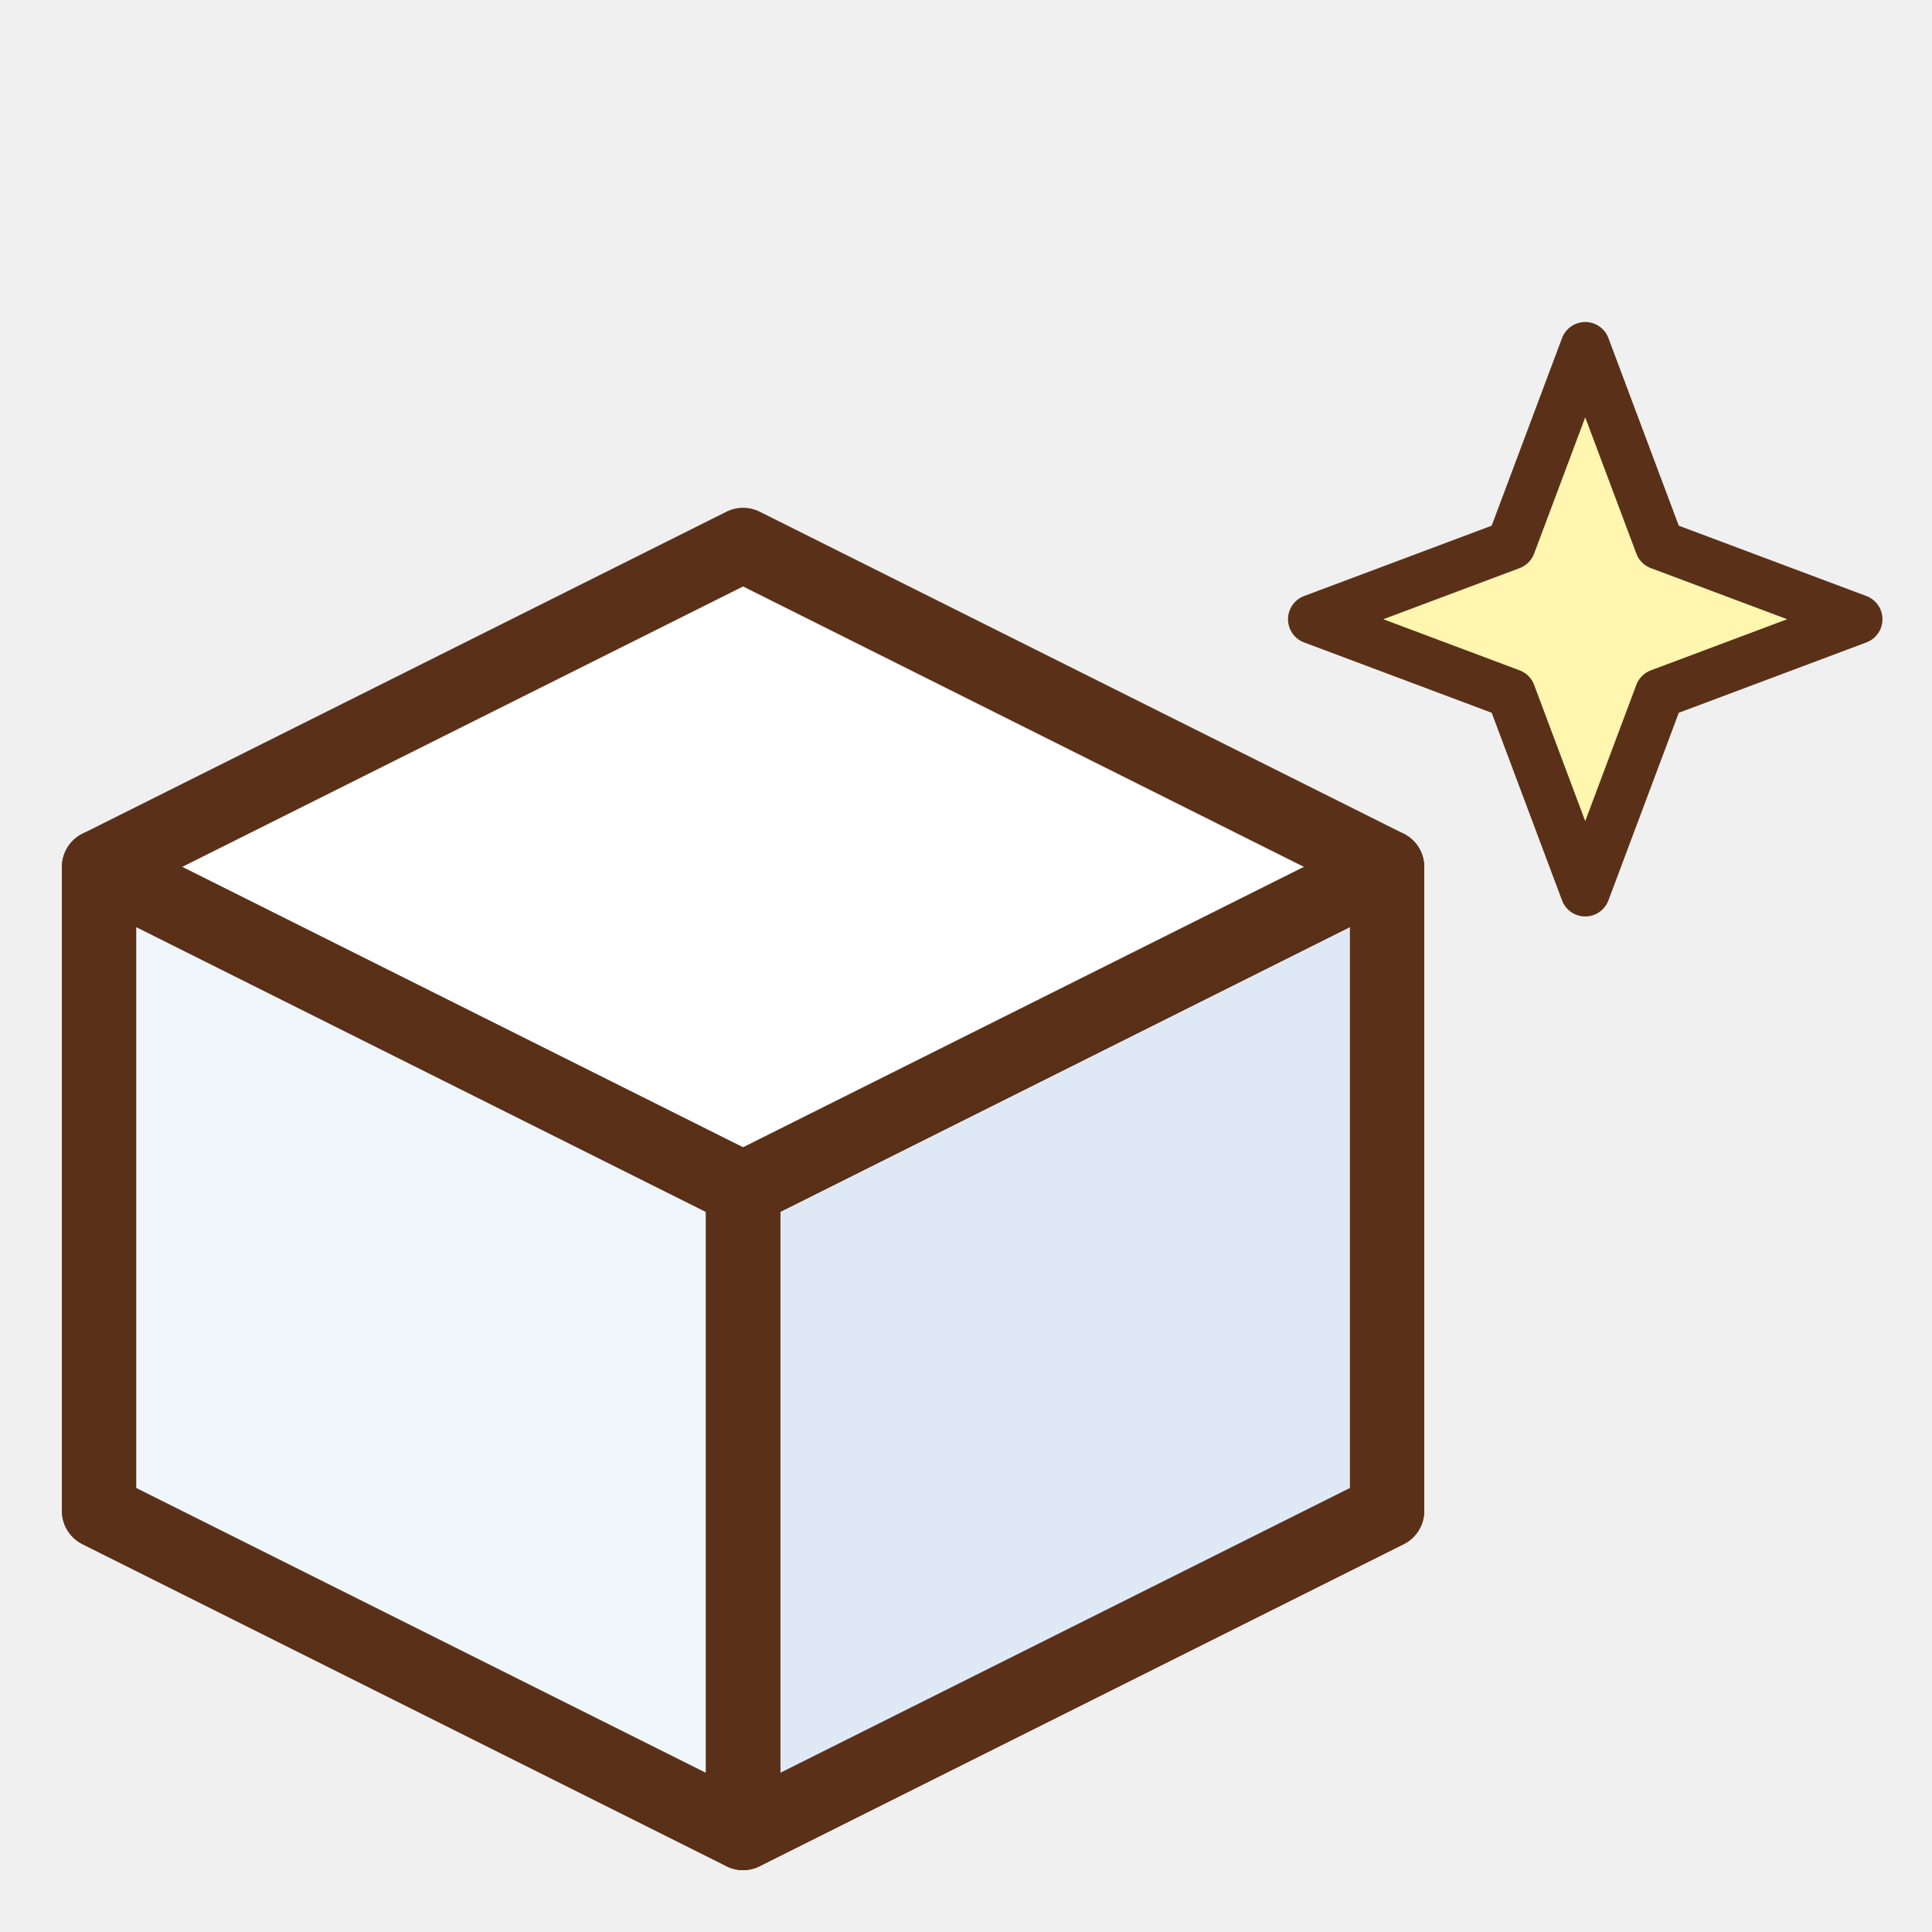
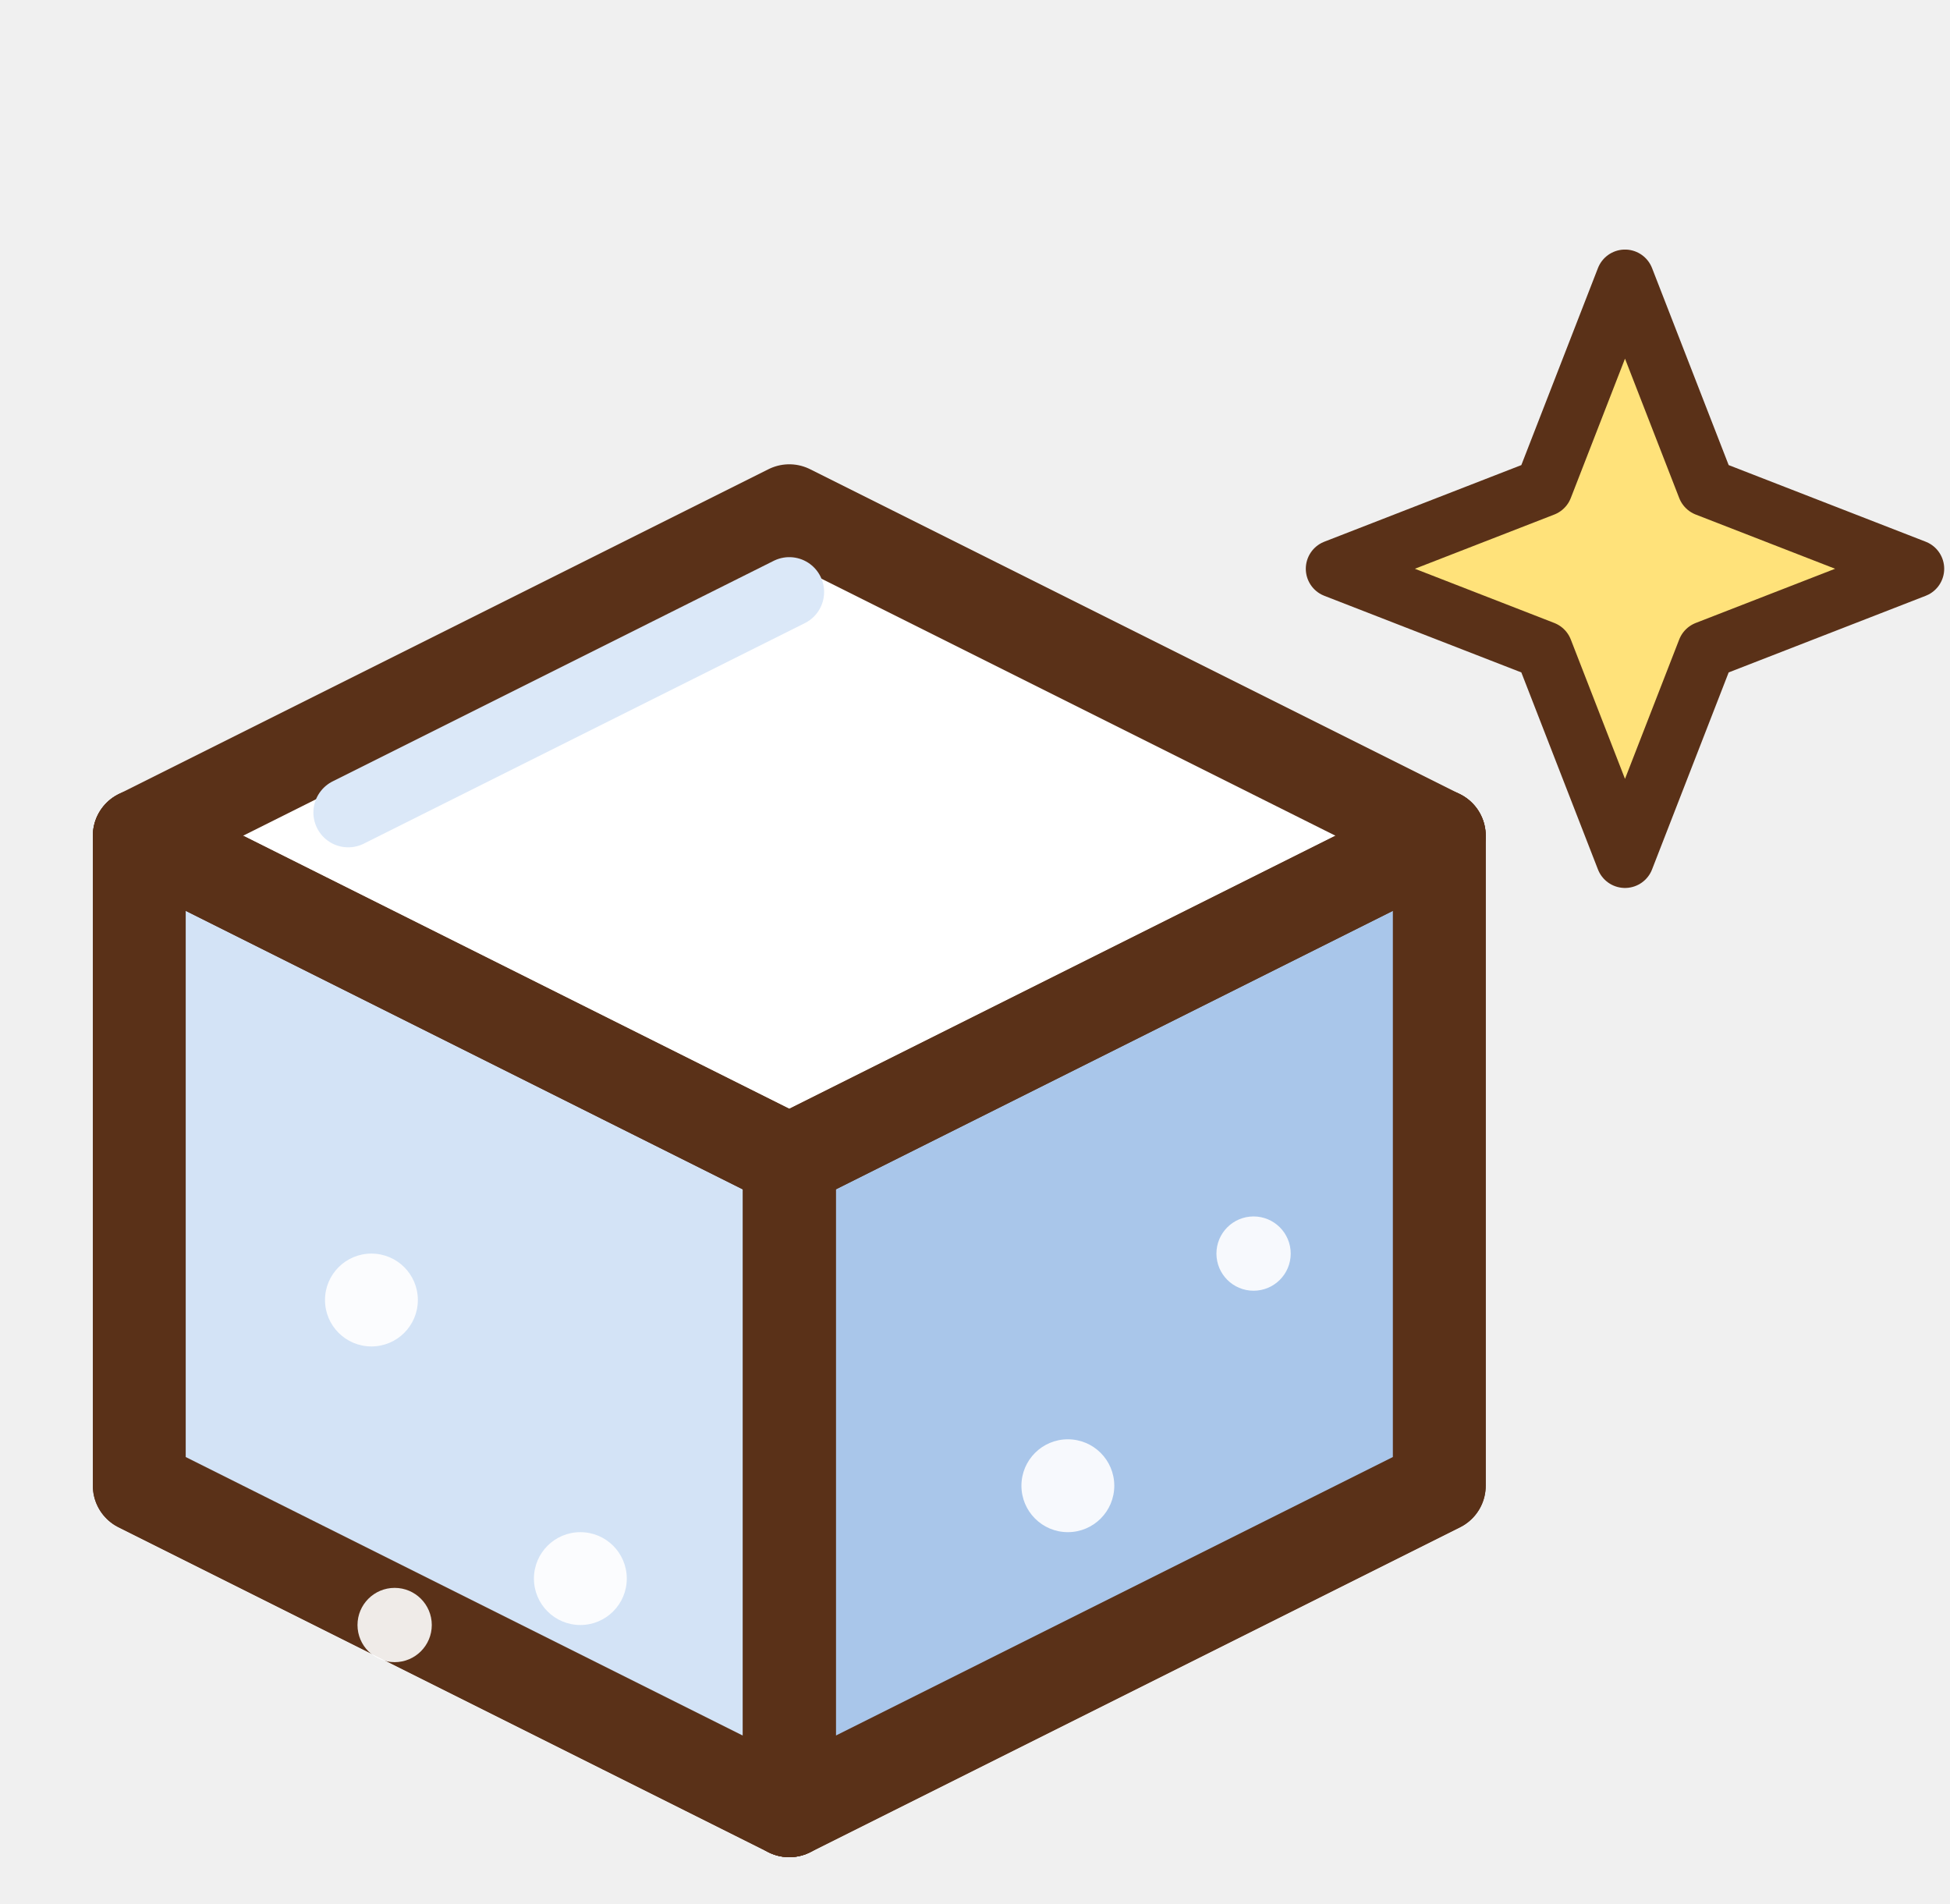
- <svg xmlns="http://www.w3.org/2000/svg" viewBox="-30 -66 78 78" width="78" height="78">
-   <defs>
-     <linearGradient id="sky" x1="0" y1="0" x2="0" y2="1">
-       <stop offset="0" stop-color="#cdeffd" />
-       <stop offset="1" stop-color="#eaf8d8" />
-     </linearGradient>
-     <linearGradient id="antBody" x1="0" y1="0" x2="0" y2="1">
-       <stop offset="0" stop-color="#f08a4b" />
-       <stop offset="1" stop-color="#c9532a" />
-     </linearGradient>
-     <linearGradient id="beeBody" x1="0" y1="0" x2="0" y2="1">
-       <stop offset="0" stop-color="#ffdc5e" />
-       <stop offset="1" stop-color="#f5a623" />
-     </linearGradient>
-     <linearGradient id="bugBody" x1="0" y1="0" x2="0" y2="1">
-       <stop offset="0" stop-color="#a6cf5a" />
-       <stop offset="1" stop-color="#5f9a3a" />
-     </linearGradient>
-     <linearGradient id="hive" x1="0" y1="0" x2="1" y2="0">
-       <stop offset="0" stop-color="#ffd978" />
-       <stop offset=".6" stop-color="#f4b23f" />
-       <stop offset="1" stop-color="#d98a22" />
-     </linearGradient>
-     <linearGradient id="nut" x1="0" y1="0" x2="1" y2="0">
-       <stop offset="0" stop-color="#f6d9a4" />
-       <stop offset=".65" stop-color="#e3b672" />
-       <stop offset="1" stop-color="#c48f4c" />
-     </linearGradient>
-     <linearGradient id="cap" x1="0" y1="0" x2="1" y2="0">
-       <stop offset="0" stop-color="#a8703f" />
-       <stop offset="1" stop-color="#6f4423" />
-     </linearGradient>
-     <radialGradient id="glow" cx=".5" cy=".5" r=".5">
-       <stop offset="0" stop-color="#fff6b0" />
-       <stop offset="1" stop-color="#ffc24a" />
-     </radialGradient>
-   </defs>
-   <g stroke="#5a3118" stroke-width="3" stroke-linejoin="round">
-     <path d="M0 -44 l26 13 l0 26 l-26 13 l-26 -13 l0 -26z" fill="#fff" />
-     <path d="M0 -18 l26 -13 l0 26 l-26 13z" fill="#dfe9f5" />
-     <path d="M0 -18 l-26 -13 l0 26 l26 13z" fill="#f1f6fc" />
-     <path d="M-26 -31 l26 13 l26 -13" fill="none" />
-     <path d="M0 -18 l0 26" fill="none" />
-     <path d="M34 -52 l3 8 l8 3 l-8 3 l-3 8 l-3 -8 l-8 -3 l8 -3z" fill="#fff6b0" stroke-width="2" />
+ <svg xmlns="http://www.w3.org/2000/svg" viewBox="-34 -68 84 82" width="84" height="82">
+   <g stroke="#5a3118" stroke-width="4" stroke-linecap="round" stroke-linejoin="round">
+     <path d="M0 -46 l28 14 l0 28 l-28 14 l-28 -14 l0 -28z" fill="#fff" />
+     <path d="M0 -18 l28 -14 l0 28 l-28 14z" fill="#a9c6ea" />
+     <path d="M0 -18 l-28 -14 l0 28 l28 14z" fill="#d3e3f6" />
+     <path d="M-28 -32 l28 14 l28 -14" fill="none" />
+     <path d="M0 -18 l0 28" fill="none" />
+     <path d="M-19 -33 l19 -9.5" fill="none" stroke="#dbe8f8" stroke-width="3" />
+     <g fill="#fff" stroke="none" opacity=".9">
+       <circle cx="-18" cy="-12" r="2" />
+       <circle cx="-9" cy="0" r="2" />
+       <circle cx="-17" cy="2" r="1.6" />
+       <circle cx="12" cy="-4" r="2" />
+       <circle cx="20" cy="-14" r="1.6" />
+     </g>
+     <path d="M36 -56 l3.5 9 l9 3.5 l-9 3.5 l-3.5 9 l-3.5 -9 l-9 -3.5 l9 -3.500z" fill="#ffe27a" stroke-width="2.5" />
  </g>
</svg>
